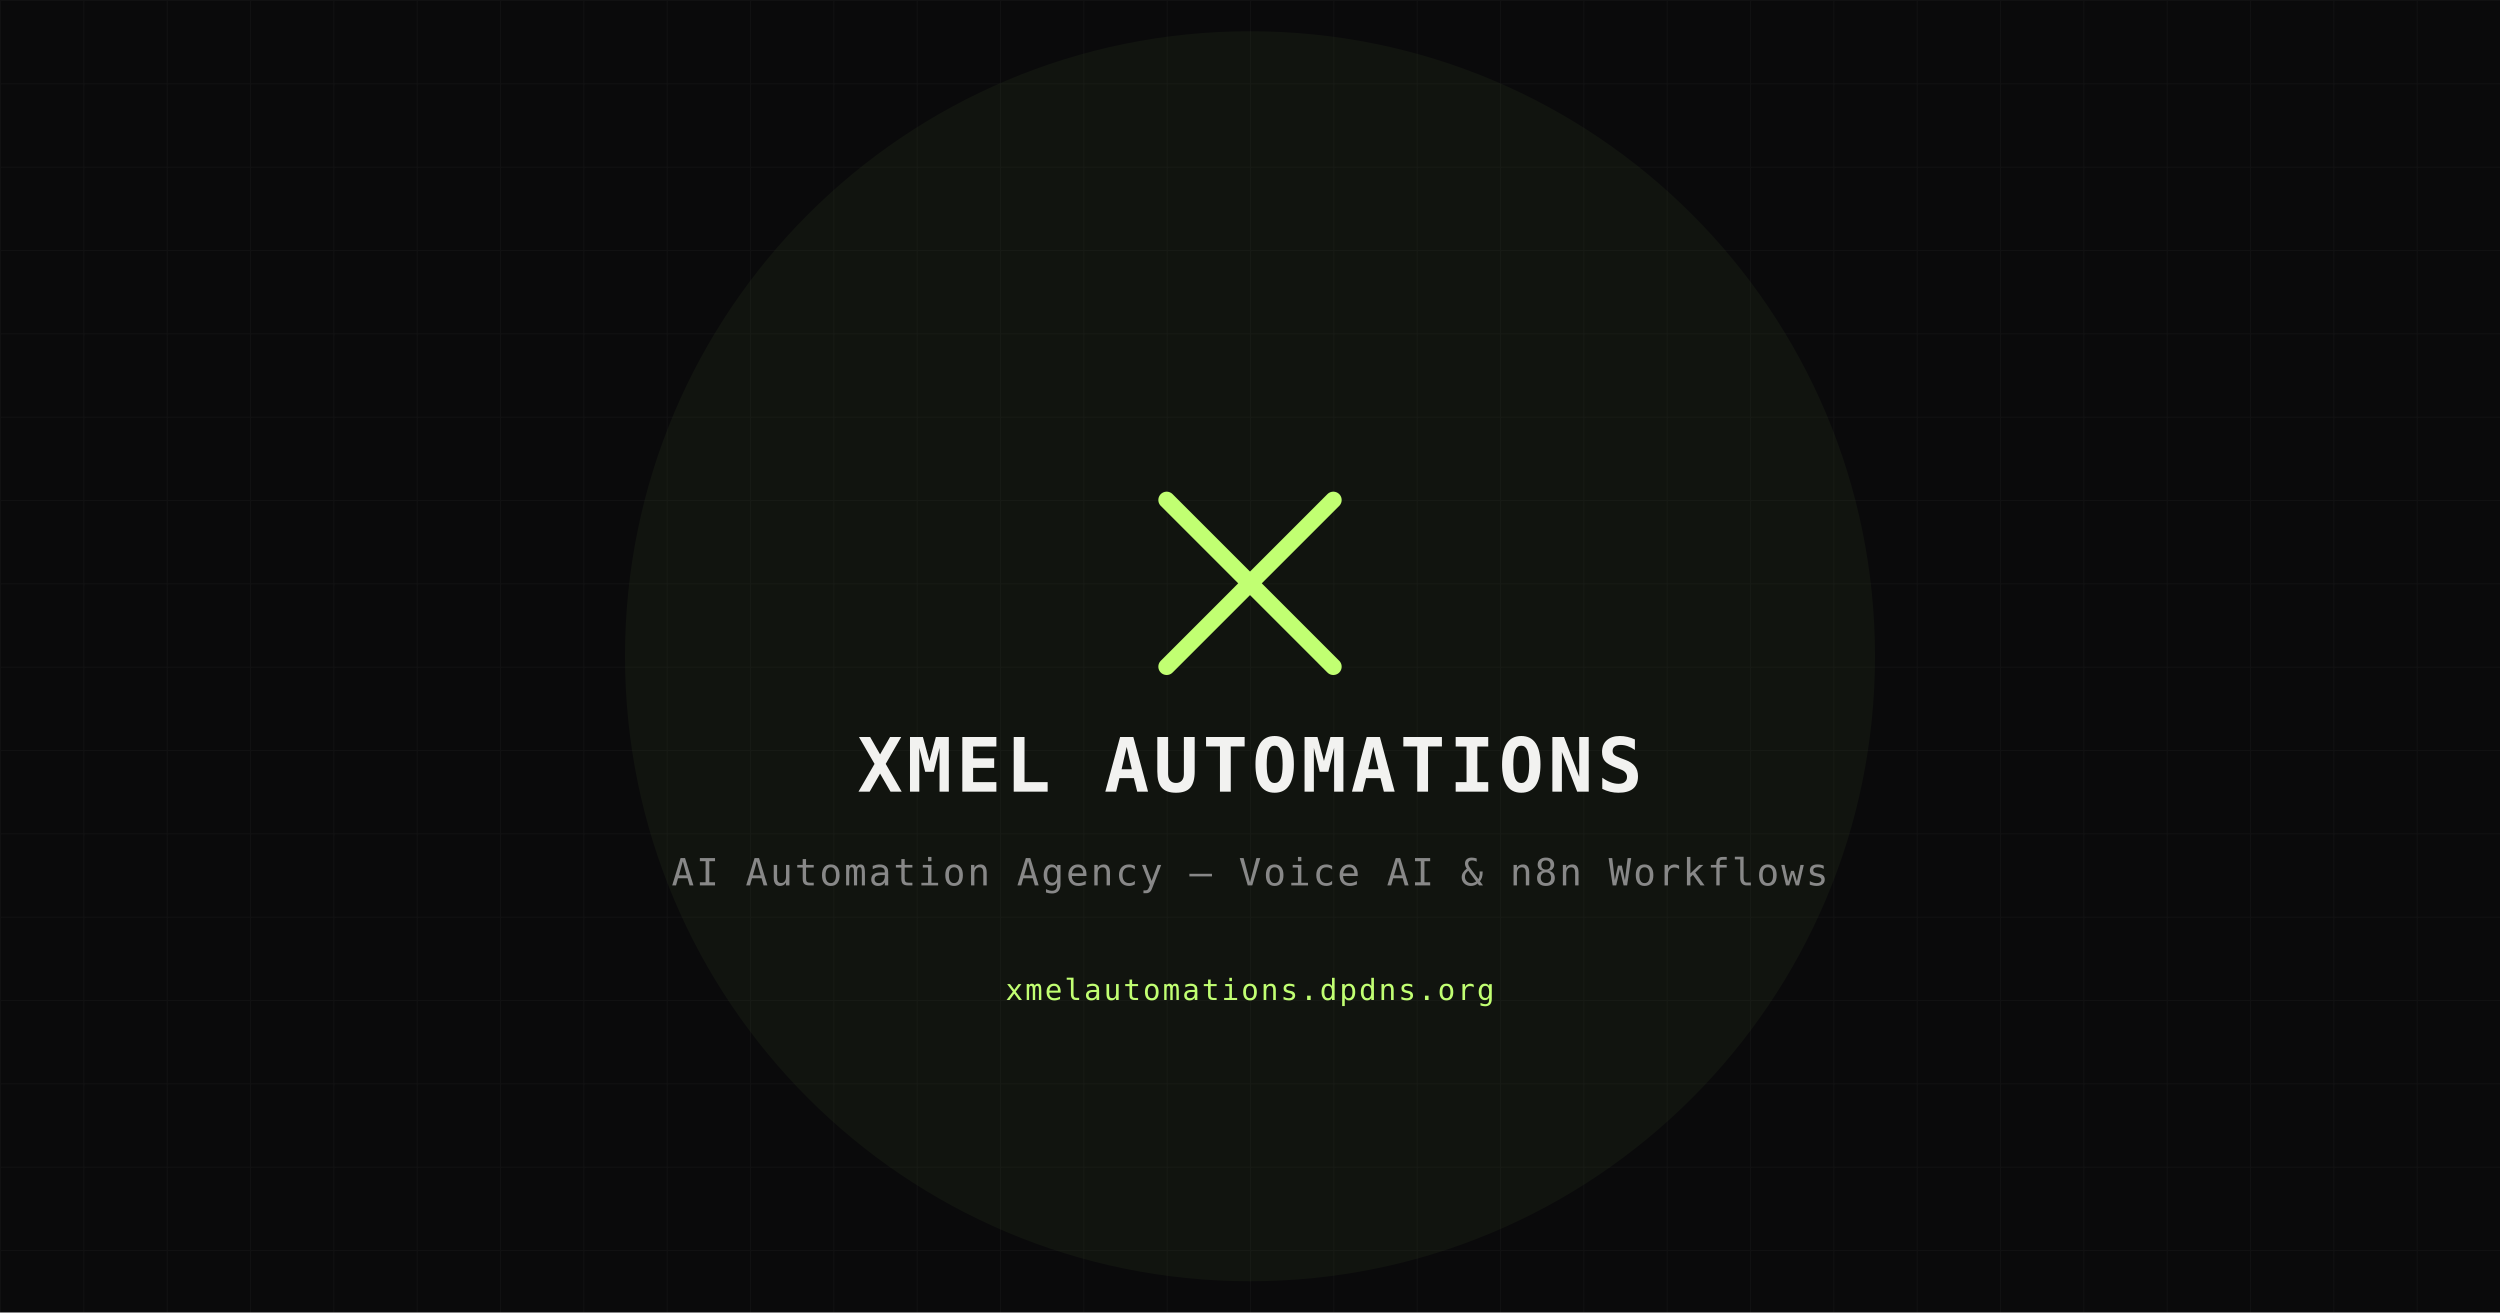
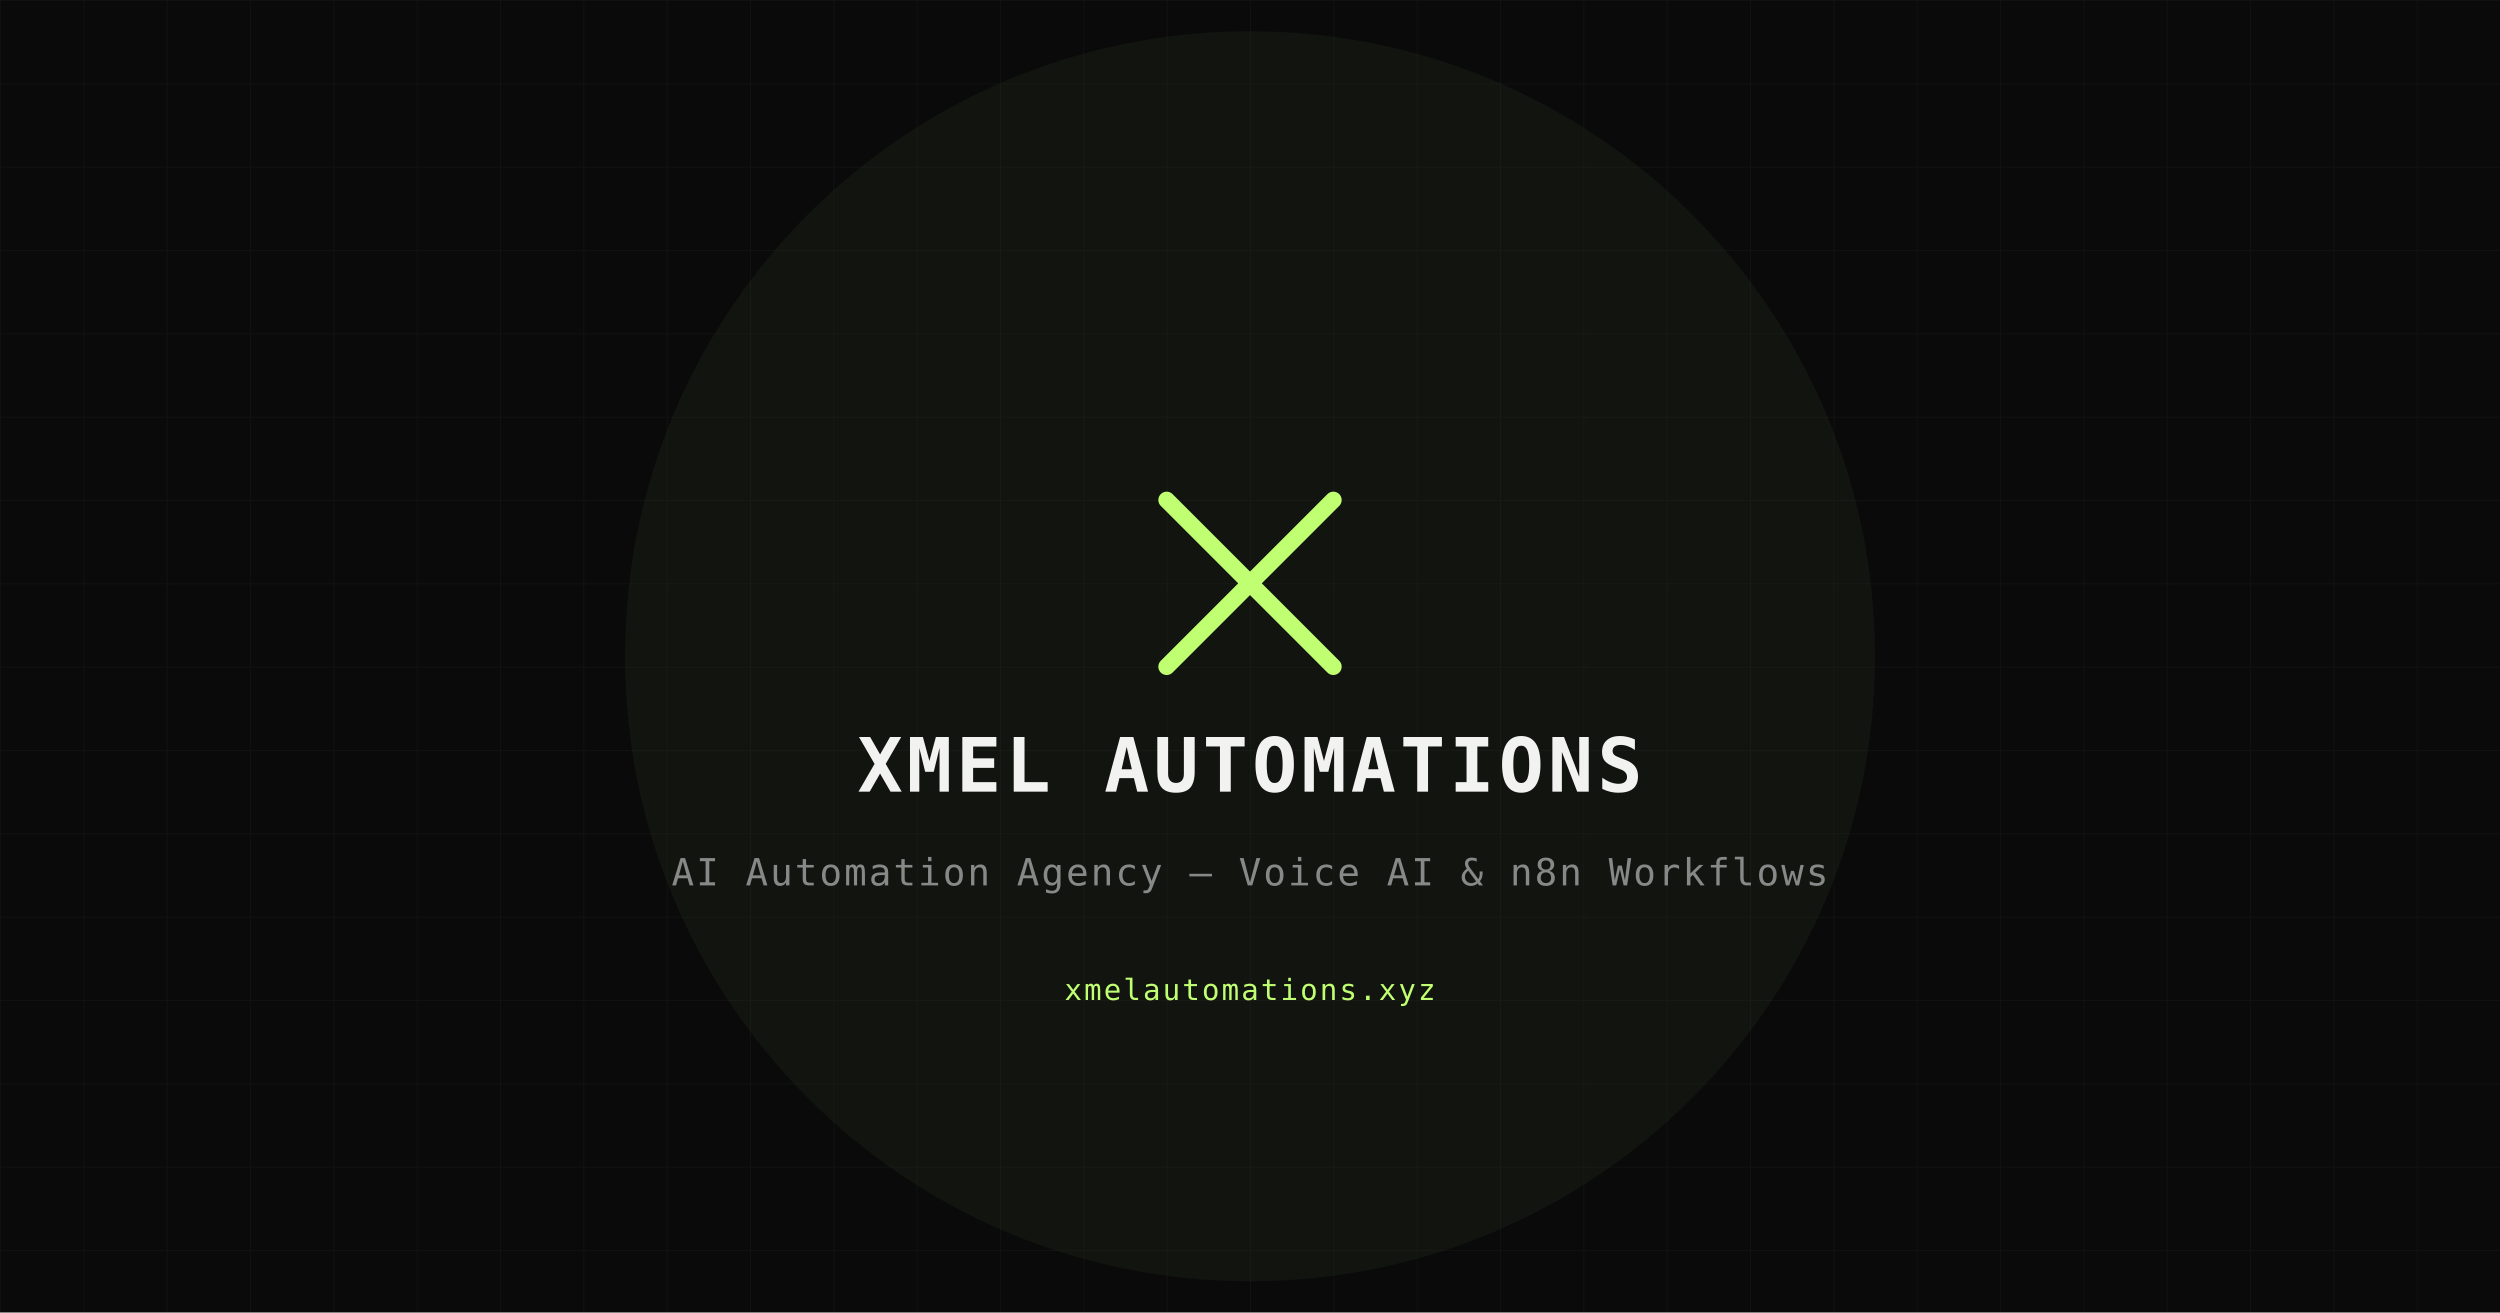
<svg xmlns="http://www.w3.org/2000/svg" viewBox="0 0 1200 630" width="1200" height="630">
  <rect width="1200" height="630" fill="#0A0A0B" />
  <defs>
    <pattern id="grid" width="40" height="40" patternUnits="userSpaceOnUse">
      <path d="M 40 0 L 0 0 0 40" fill="none" stroke="rgba(255,255,255,0.03)" stroke-width="1" />
    </pattern>
  </defs>
  <rect width="1200" height="630" fill="url(#grid)" />
  <circle cx="600" cy="315" r="300" fill="rgba(193,255,114,0.04)" />
  <g transform="translate(540, 220)">
    <path d="M20 20L60 60L20 100" stroke="#C1FF72" stroke-width="8" stroke-linecap="round" stroke-linejoin="round" fill="none" />
    <path d="M100 20L60 60L100 100" stroke="#C1FF72" stroke-width="8" stroke-linecap="round" stroke-linejoin="round" fill="none" />
  </g>
  <text x="600" y="380" text-anchor="middle" font-family="monospace" font-size="36" font-weight="bold" fill="#F2F2F0" letter-spacing="2">XMEL AUTOMATIONS</text>
  <text x="600" y="425" text-anchor="middle" font-family="monospace" font-size="18" fill="#888888" letter-spacing="1">AI Automation Agency — Voice AI &amp; n8n Workflows</text>
-   <text x="600" y="480" text-anchor="middle" font-family="monospace" font-size="14" fill="#C1FF72" letter-spacing="1">xmelautomations.dpdns.org</text>
+   <text x="600" y="480" text-anchor="middle" font-family="monospace" font-size="14" fill="#C1FF72" letter-spacing="1">xmelautomations.xyz</text>
</svg>
